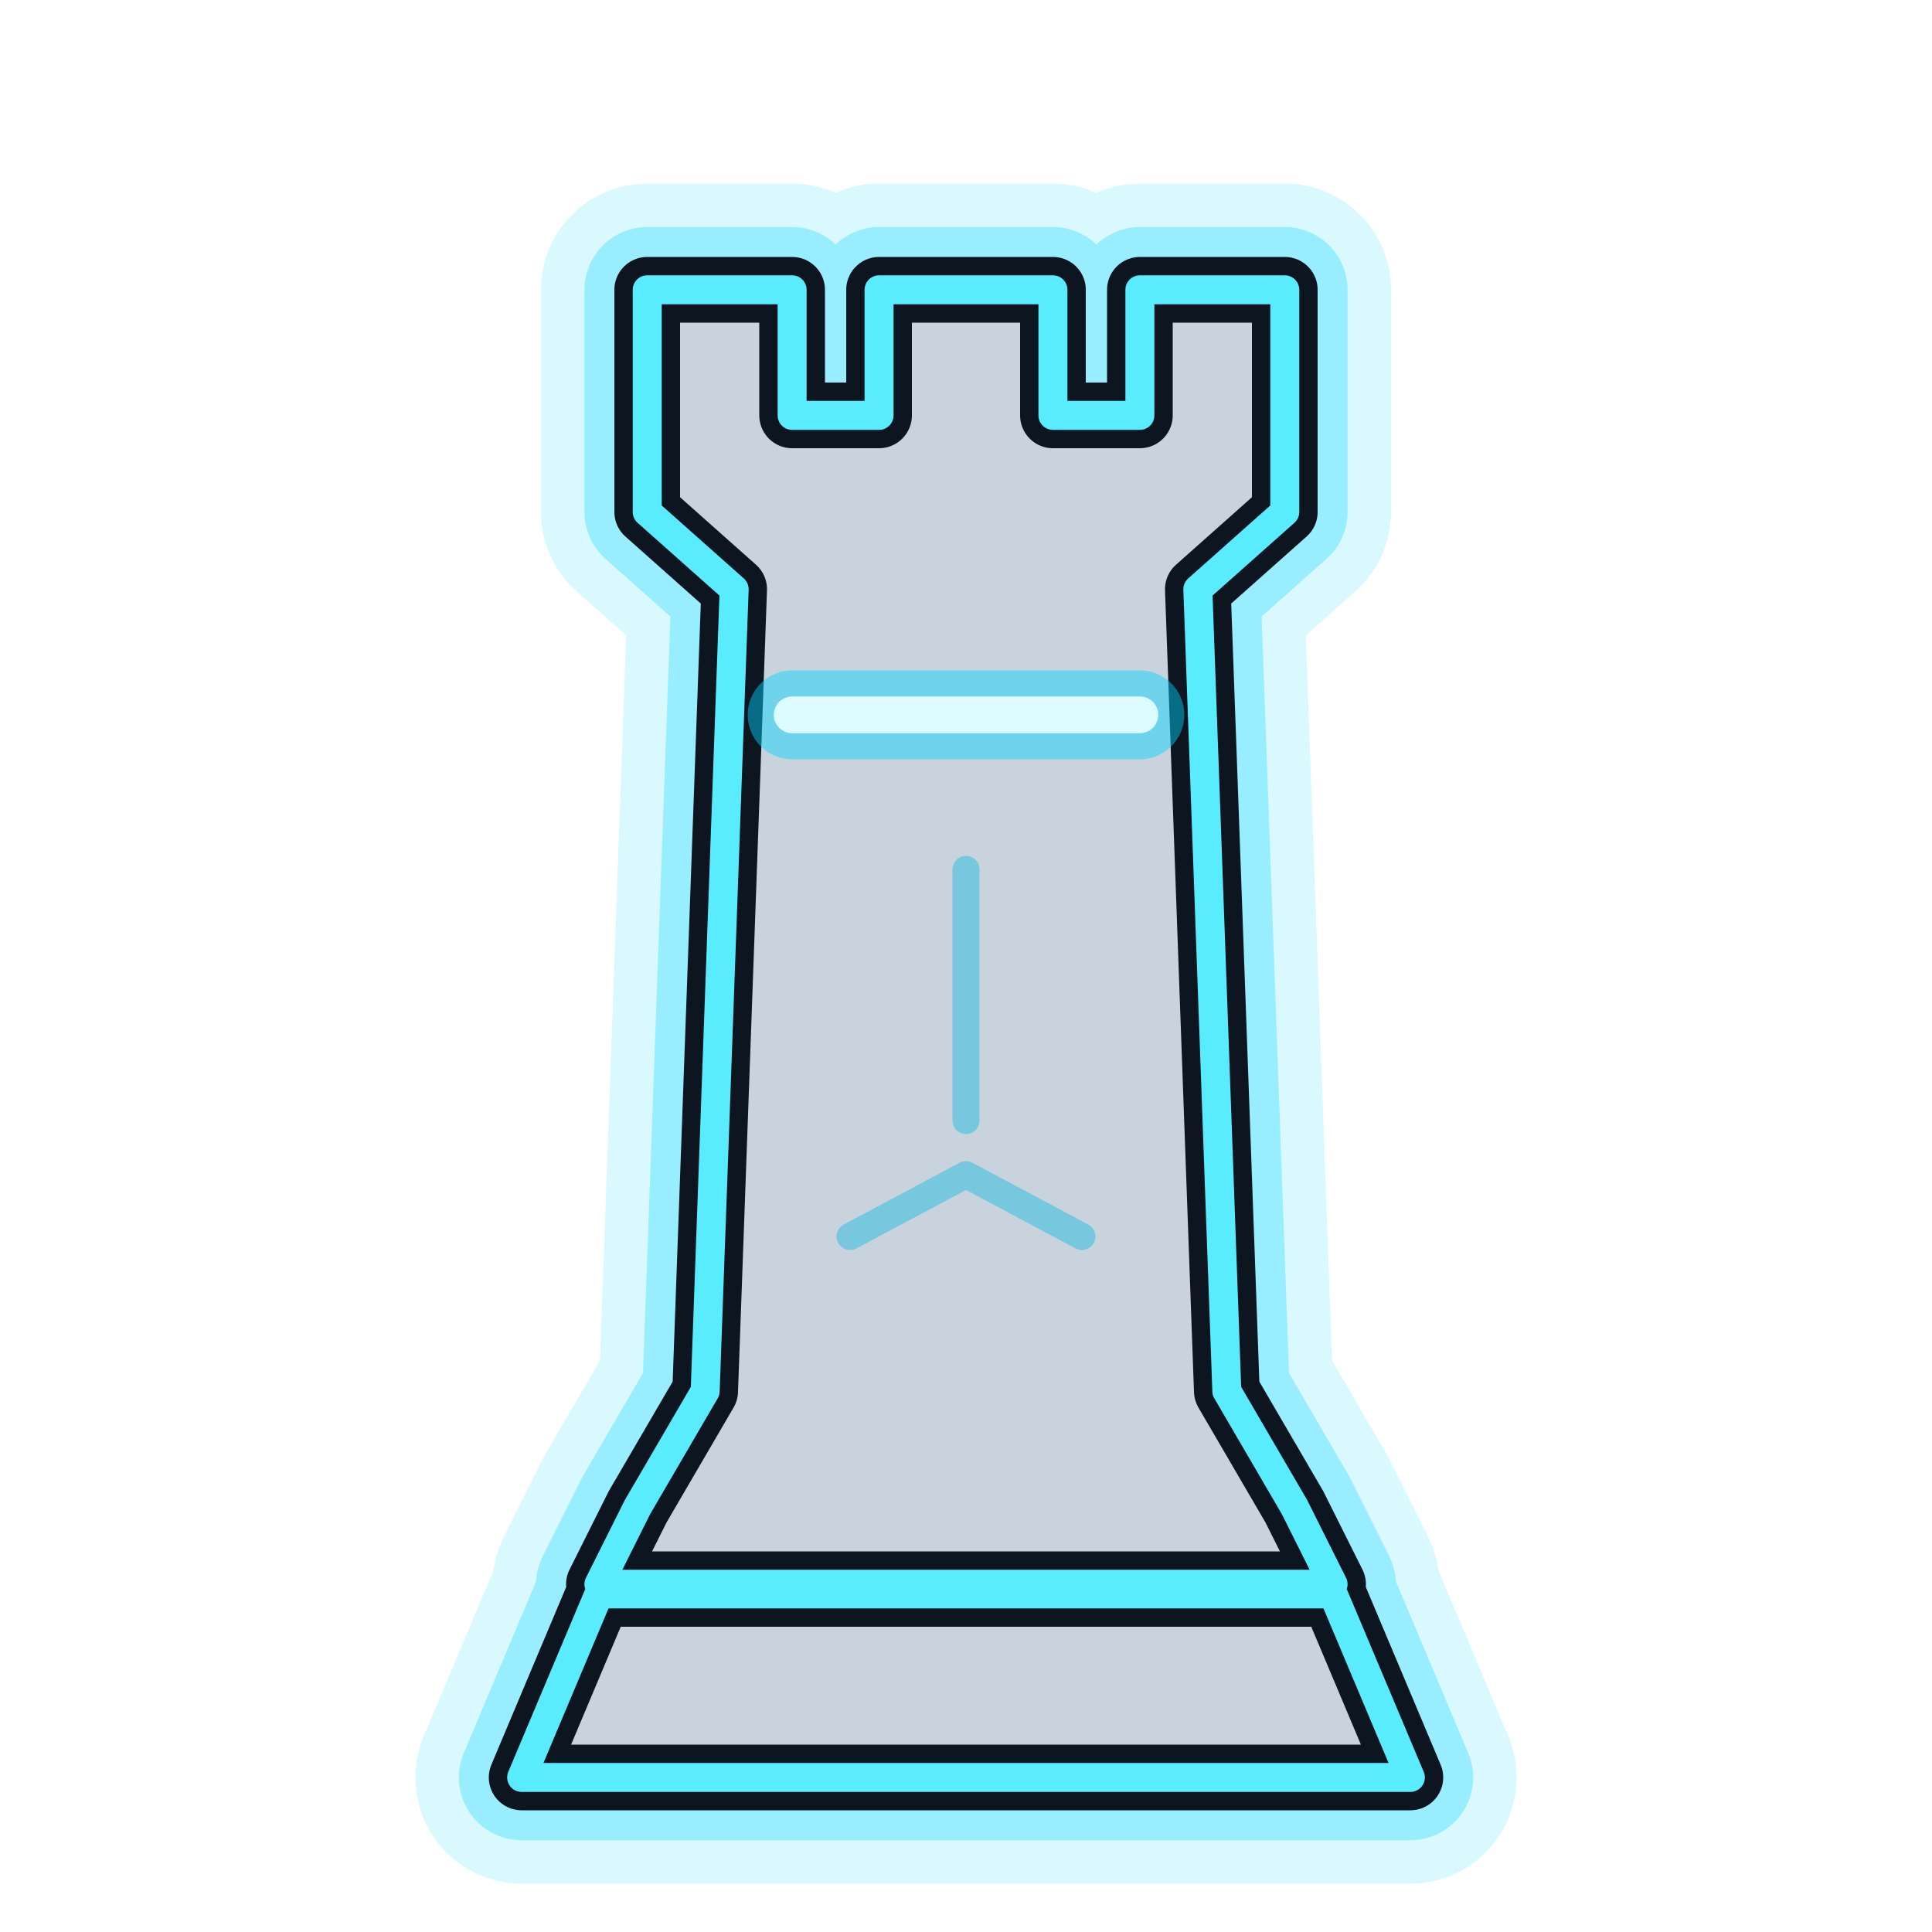
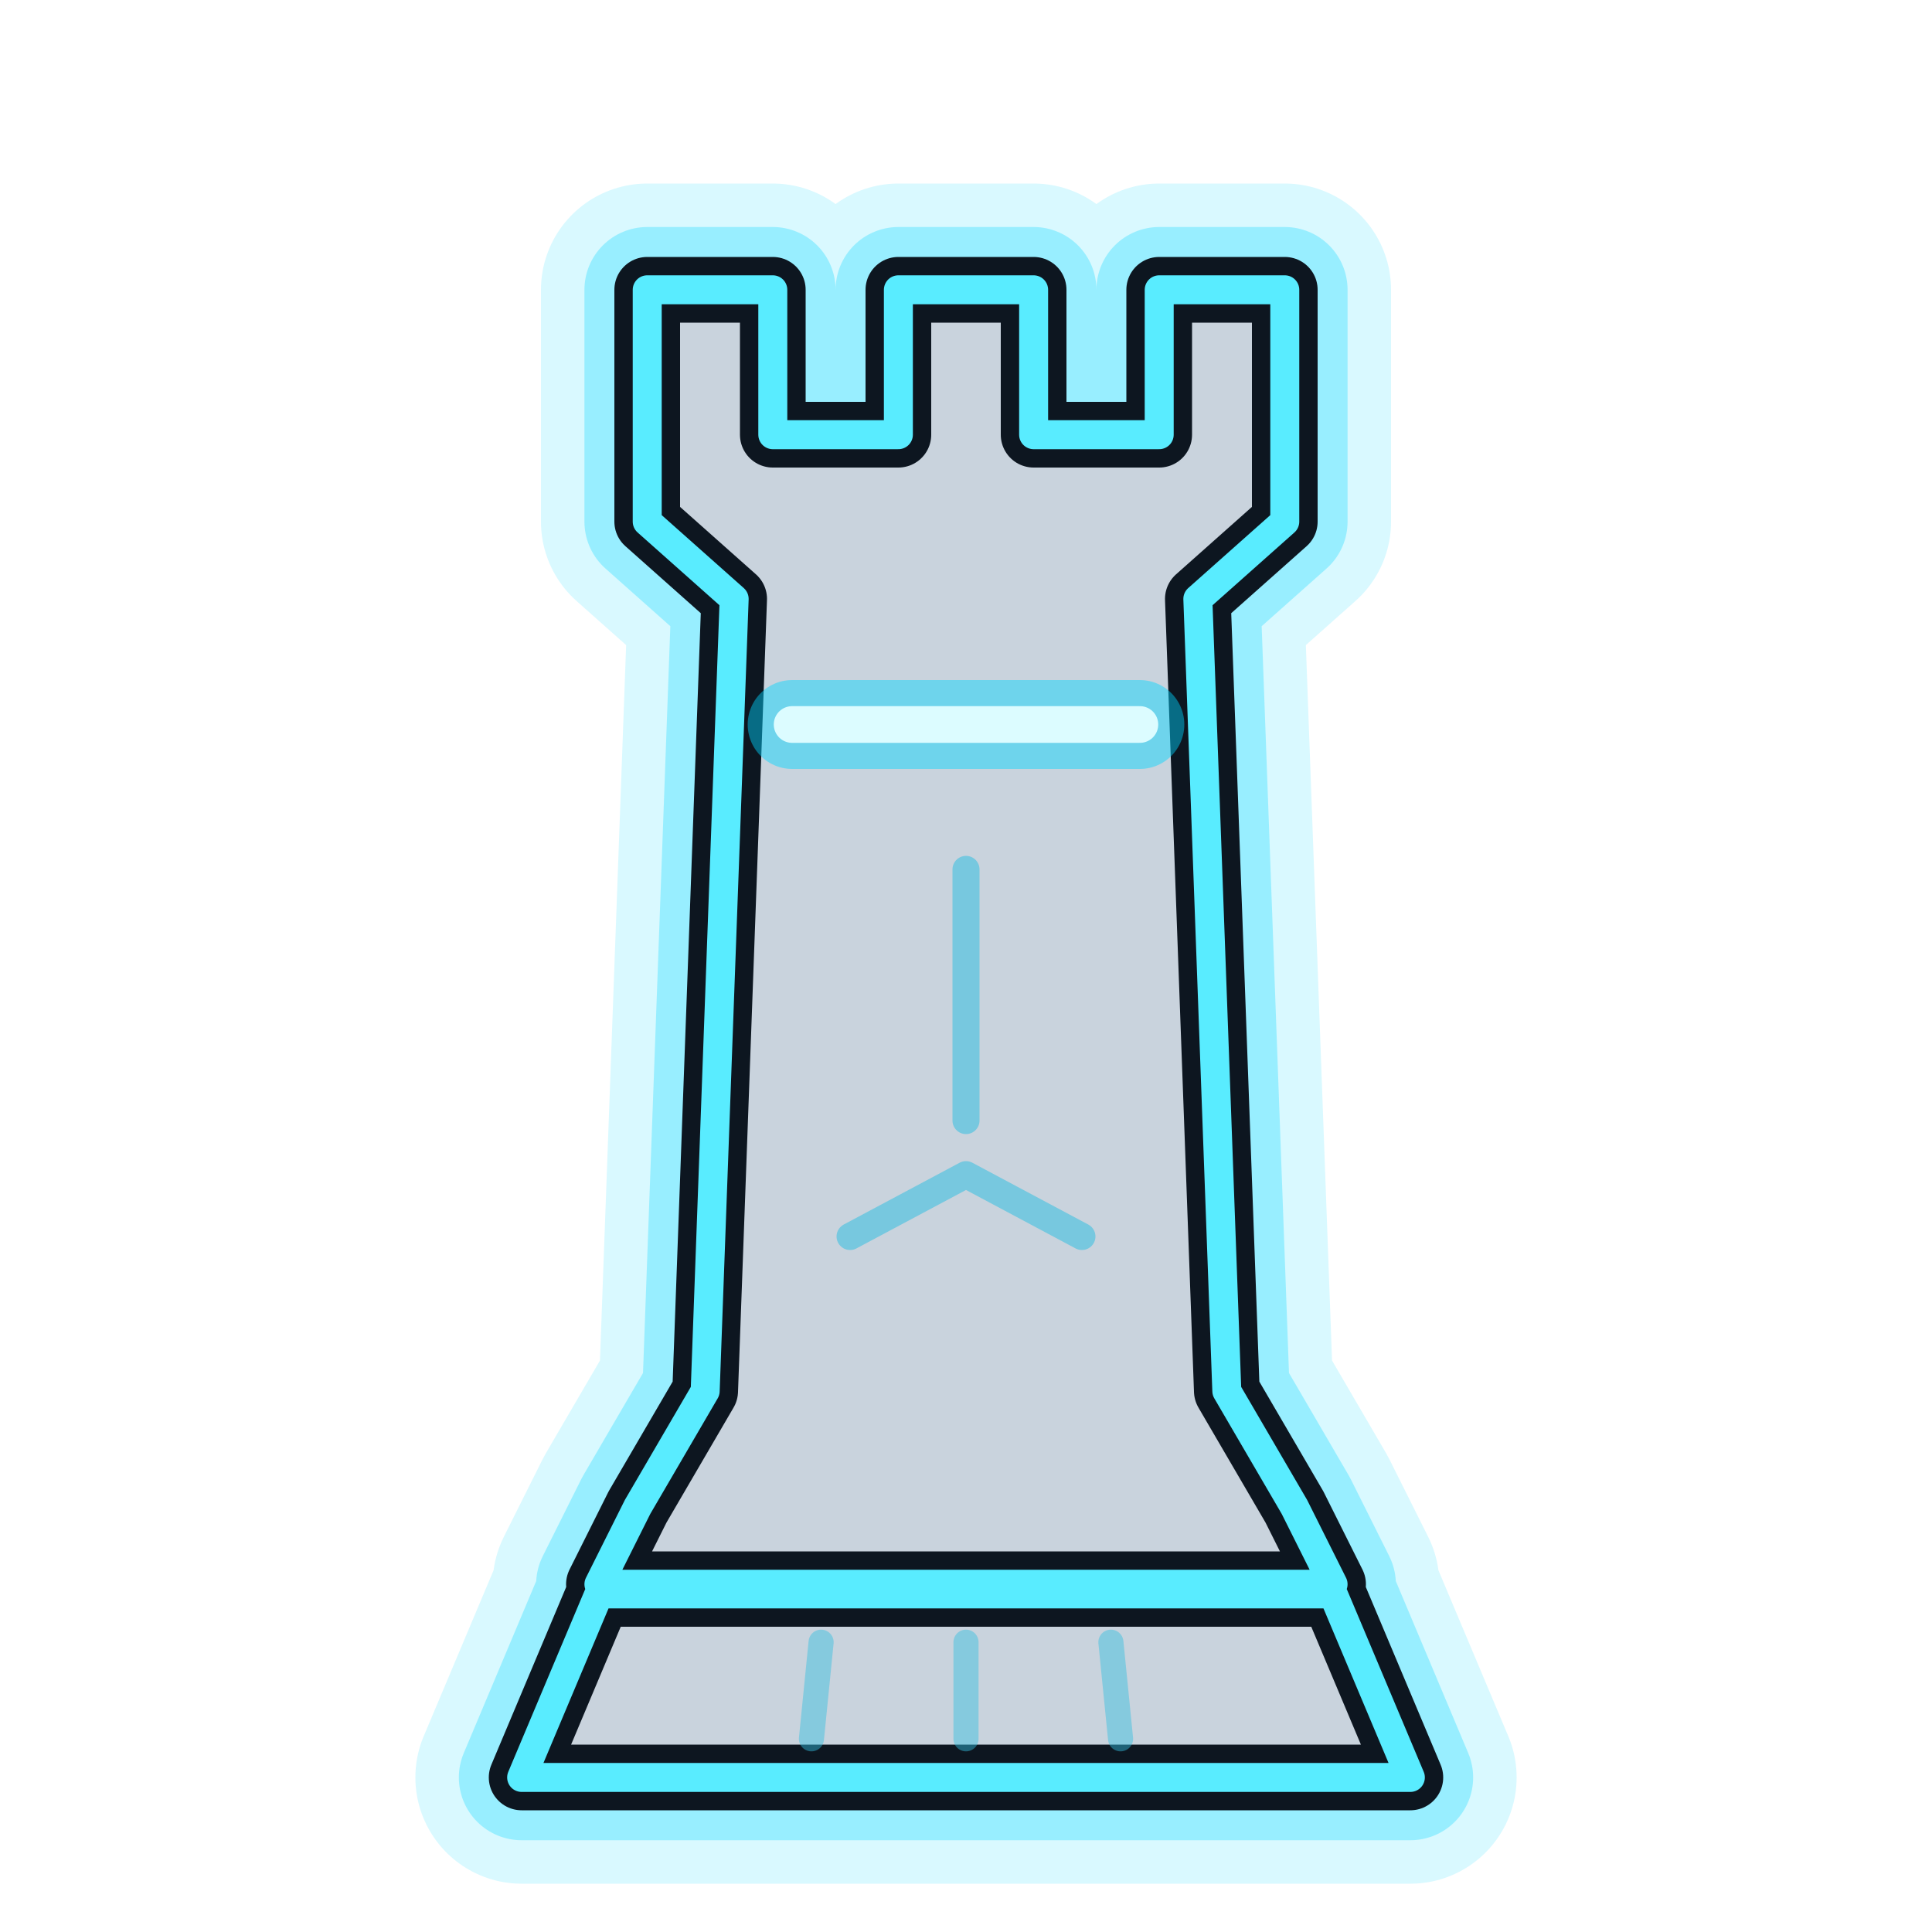
<svg xmlns="http://www.w3.org/2000/svg" viewBox="0 0 100 100">
  <g stroke-linecap="round" stroke-linejoin="round" fill="none">
-     <path d="M33.5,15 L41,15 L41,21.5 L45.5,21.5 L45.5,15 L54.5,15 L54.5,21.5 L59,21.5 L59,15 L66.5,15 L66.5,26.5 L62,30.5 L63.5,72 L67,78 L69,82 L31,82 L33,78 L36.5,72 L38,30.5 L33.5,26.5 Z M27,92 L31,82.5 L69,82.5 L73,92 Z" stroke="#00d5ff" stroke-width="11" opacity="0.15" />
-     <path d="M33.5,15 L41,15 L41,21.5 L45.5,21.5 L45.5,15 L54.5,15 L54.5,21.5 L59,21.5 L59,15 L66.5,15 L66.5,26.5 L62,30.5 L63.5,72 L67,78 L69,82 L31,82 L33,78 L36.5,72 L38,30.5 L33.5,26.5 Z M27,92 L31,82.5 L69,82.5 L73,92 Z" stroke="#00d5ff" stroke-width="6.5" opacity="0.3" />
-     <path d="M33.5,15 L41,15 L41,21.5 L45.5,21.5 L45.5,15 L54.5,15 L54.5,21.5 L59,21.5 L59,15 L66.5,15 L66.5,26.5 L62,30.5 L63.5,72 L67,78 L69,82 L31,82 L33,78 L36.5,72 L38,30.5 L33.5,26.5 Z M27,92 L31,82.5 L69,82.5 L73,92 Z" fill="#c9d3dd" stroke="#0d1620" stroke-width="3.4" />
-     <path d="M33.5,15 L41,15 L41,21.5 L45.5,21.5 L45.5,15 L54.5,15 L54.5,21.5 L59,21.5 L59,15 L66.5,15 L66.5,26.5 L62,30.5 L63.5,72 L67,78 L69,82 L31,82 L33,78 L36.5,72 L38,30.5 L33.5,26.5 Z M27,92 L31,82.5 L69,82.5 L73,92 Z" stroke="#59ecff" stroke-width="1.5" />
+     <path d="M33.5,15 L40,15 L40,22.5 L46.5,22.5 L46.5,15 L53.5,15 L53.5,22.5 L60,22.5 L60,15 L66.5,15 L66.5,27 L62,31 L63.5,72 L67,78 L69,82 L31,82 L33,78 L36.5,72 L38,31 L33.5,27 Z M27,92 L31,82.5 L69,82.5 L73,92 Z" stroke="#00d5ff" stroke-width="11" opacity="0.15" />
+     <path d="M33.5,15 L40,15 L40,22.5 L46.5,22.5 L46.5,15 L53.5,15 L53.5,22.5 L60,22.5 L60,15 L66.5,15 L66.5,27 L62,31 L63.5,72 L67,78 L69,82 L31,82 L33,78 L36.5,72 L38,31 L33.5,27 Z M27,92 L31,82.5 L69,82.5 L73,92 Z" stroke="#00d5ff" stroke-width="6.5" opacity="0.3" />
+     <path d="M33.5,15 L40,15 L40,22.5 L46.5,22.5 L46.5,15 L53.5,15 L53.5,22.5 L60,22.5 L60,15 L66.5,15 L66.5,27 L62,31 L63.5,72 L67,78 L69,82 L31,82 L33,78 L36.5,72 L38,31 L33.5,27 Z M27,92 L31,82.5 L69,82.5 L73,92 Z" fill="#c9d3dd" stroke="#0d1620" stroke-width="3.4" />
+     <path d="M33.5,15 L40,15 L40,22.5 L46.5,22.5 L46.5,15 L53.5,15 L53.5,22.5 L60,22.5 L60,15 L66.5,15 L66.5,27 L62,31 L63.5,72 L67,78 L69,82 L31,82 L33,78 L36.5,72 L38,31 L33.5,27 Z M27,92 L31,82.5 L69,82.5 L73,92 Z" stroke="#59ecff" stroke-width="1.5" />
    <path d="M50,45 L50,58" stroke="#33bfe0" stroke-width="1.4" opacity="0.55" />
    <path d="M44,64 L50,60.8 L56,64" stroke="#33bfe0" stroke-width="1.4" opacity="0.55" />
-     <path d="M41,37 L59,37" stroke="#00d5ff" stroke-width="4.6" opacity="0.45" />
-     <path d="M41,37 L59,37" stroke="#dcfcff" stroke-width="1.9" />
+     <path d="M41,37.5 L59,37.5" stroke="#00d5ff" stroke-width="4.6" opacity="0.45" />
+     <path d="M41,37.5 L59,37.5" stroke="#dcfcff" stroke-width="1.9" />
+     <path d="M42.5,85 L42,90 M50,85 L50,90 M57.5,85 L58,90" stroke="#33bfe0" stroke-width="1.3" opacity="0.45" />
  </g>
</svg>
